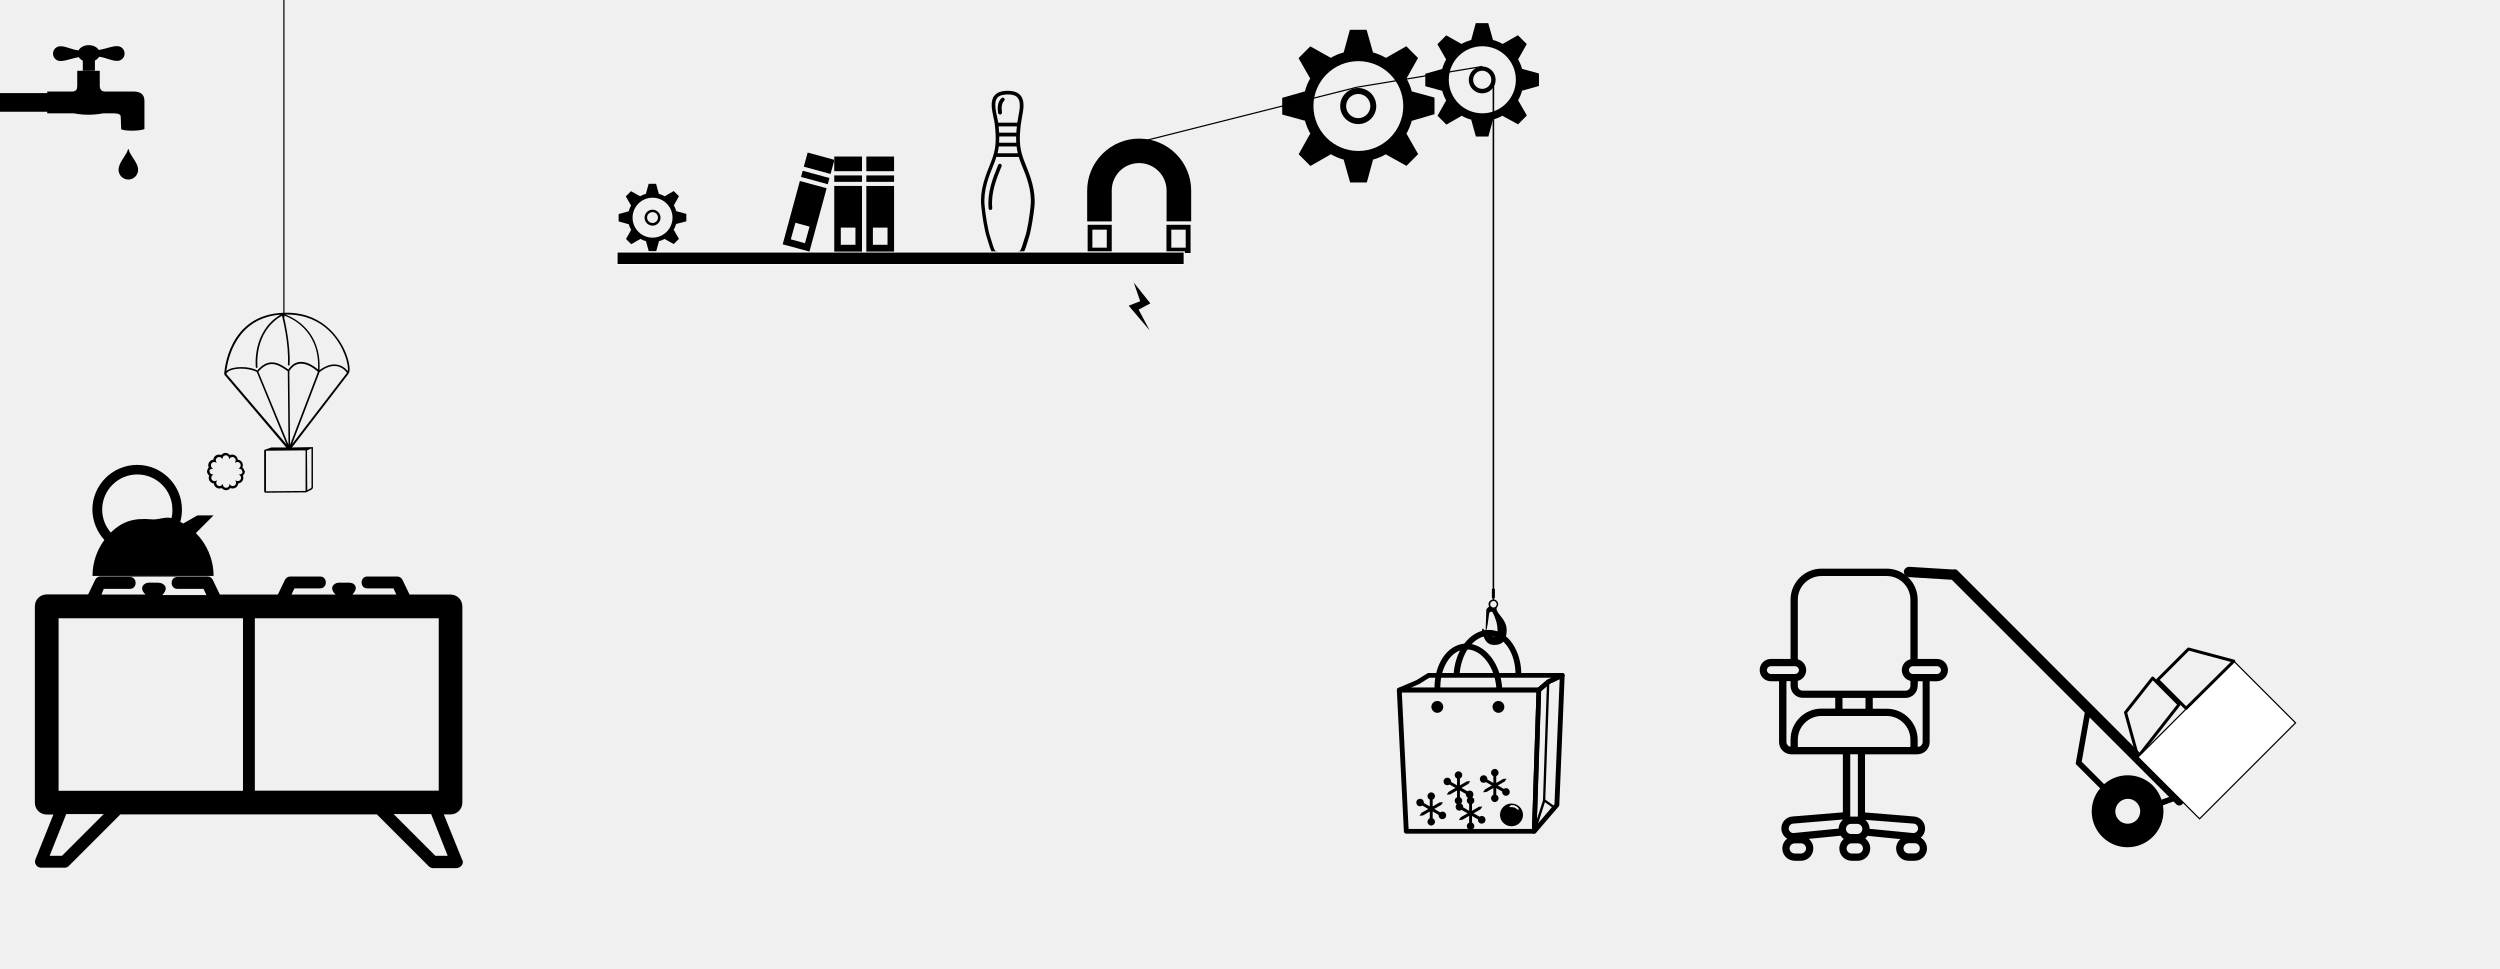
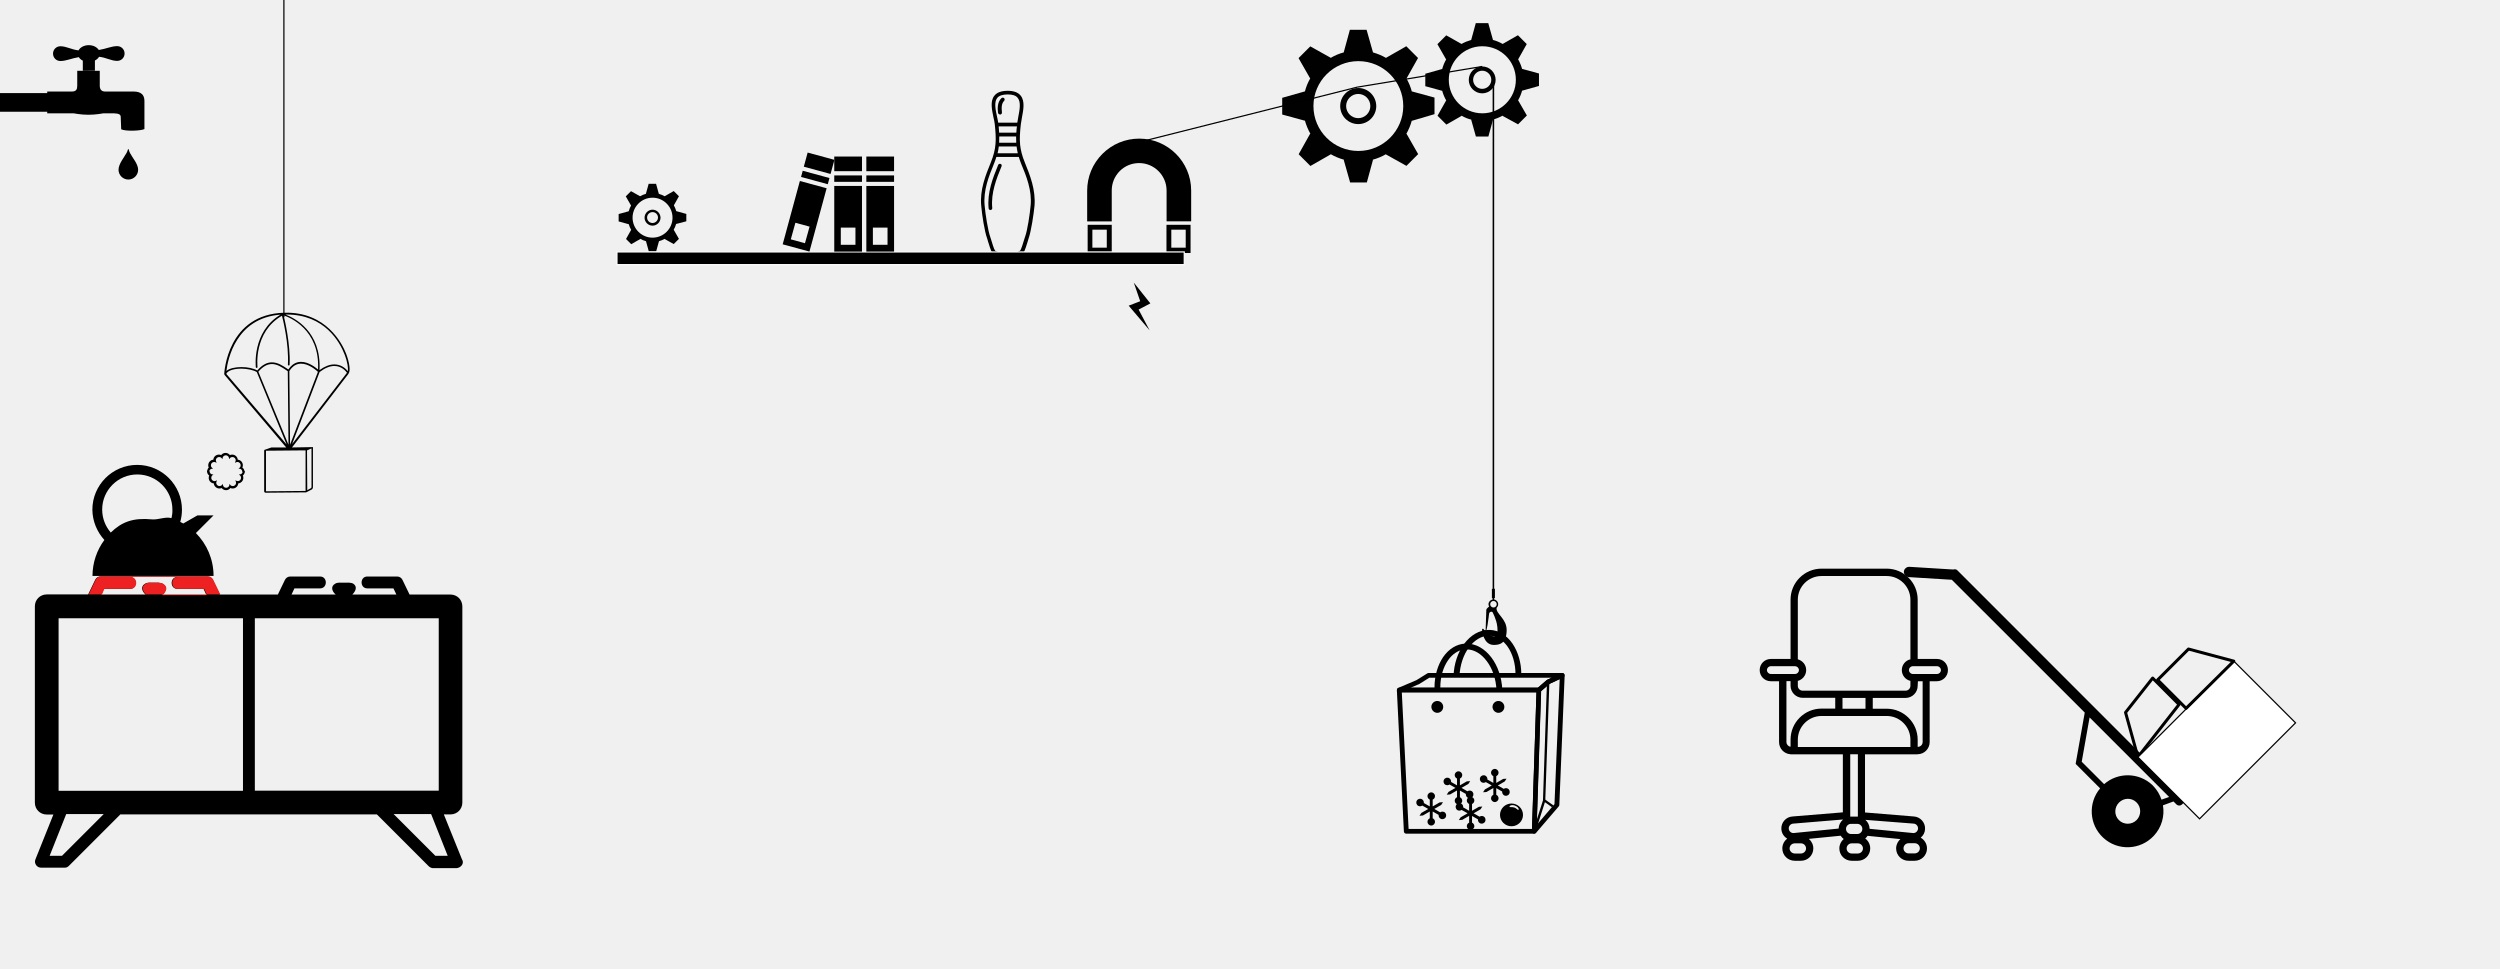
<svg xmlns="http://www.w3.org/2000/svg" version="1.1" id="Layer_1" x="0px" y="0px" viewBox="0 0 2065 800" style="enable-background:new 0 0 2065 800;" xml:space="preserve">
  <style type="text/css">
- 	.st0{fill:#010101;}
- 	.st1{fill:none;stroke:#000000;stroke-width:2.5;stroke-linecap:round;stroke-linejoin:round;}
- 	.st2{fill:#FFFFFF;stroke:#000000;stroke-miterlimit:10;}
- 	.st3{stroke:#FFFFFF;stroke-miterlimit:10;}
+ 	.st0{fill:#ED2121;}
+ 	.st1{fill:#010101;}
+ 	.st2{fill:none;stroke:#000000;stroke-width:2.5;stroke-linecap:round;stroke-linejoin:round;}
+ 	.st3{fill:#FFFFFF;stroke:#000000;stroke-miterlimit:10;}
+ 	.st4{stroke:#FFFFFF;stroke-miterlimit:10;}
</style>
  <path id="oven" d="M68.1,476.1H83c-2,0-3.5,1.2-4.3,2.7l-5.9,12.2H38.6c-5.5,0-9.8,4.3-9.8,9.8V663c0,5.5,4.3,9.8,9.8,9.8h5.5  L29.2,710c-1.2,3.1,1.2,6.7,4.7,6.7h19.6c1.2,0,2.4-0.4,3.5-1.6l42.4-42.4h211.9l42.8,42.8c0.8,0.8,2.4,1.6,3.5,1.6h19.6  c3.5-0.4,6.7-3.9,4.3-7.5l-14.9-36.9h5.5c5.5,0,9.8-4.3,9.8-9.8V500.9c0-5.5-4.3-9.8-9.8-9.8h-33.8l-5.9-12.2  c-0.8-1.6-2.4-2.7-4.3-2.7h-24.7c-6.3,0-6.3,9.8,0,9.8h21.6l2.4,5.1H291c2.4-2.4,4.7-6.3,0.8-9c-2.4-1.2-5.5-0.8-7.8-0.8  c-2.4,0-5.1-0.4-7.1,0.8c-4.3,2.4-2.4,6.7,0.4,9h-36.5l2.4-5.1h21.2c6.3,0,6.3-9.8,0-9.8h-24.7c-2,0-3.5,1.2-4.3,2.7l-5.9,12.2  h-47.9l-5.9-12.2c-0.8-1.6-2.4-2.7-4.3-2.7h14.5 M362.4,653.1H210.5V510.7h151.9V653.1z M85.7,486.4h21.6c6.3,0,6.3-9.8,0-9.8h39.2  c-6.3,0-6.3,9.8,0,9.8h21.6l2.4,5.1H134c2.4-2.4,4.7-6.3,0.8-9c-2.4-1.6-5.5-1.2-7.8-1.2c-2.4,0-5.1-0.4-7.1,0.8  c-4.3,2.4-2.4,6.7,0.4,9H83.8L85.7,486.4z M48.4,510.7h152.3v142.5H48.4V510.7z M51.2,706.9H41l13.7-34.5h31L51.2,706.9z   M359.6,706.9l-34.5-34.5h31l13.7,34.5H359.6z" />
+   <path id="ovenburner" class="st0" d="M83.4,476.1c-2,0-3.5,1.2-4.3,2.7l-5.9,12.2H182l-5.9-12.2c-0.8-1.6-2.4-2.7-4.3-2.7   M86.2,486.4h21.6c6.3,0,6.3-9.8,0-9.8H147c-6.3,0-6.3,9.8,0,9.8h21.6l2.4,5.1h-36.5c2.4-2.4,4.7-6.3,0.8-9  c-2.4-1.6-5.5-1.2-7.8-1.2c-2.4,0-5.1-0.4-7.1,0.8c-4.3,2.4-2.4,6.7,0.4,9H84.2L86.2,486.4z M201.2,510.7 M360.1,706.9h10.2" />
  <path id="parachute" d="M288,308.3c1.6-1.8,0.7-8.8-2.1-16.1c-3.1-8.1-16.3-34.8-51-33.9c-47.1,1.2-49.6,49.2-49.7,50.6h-0.1l0,0  h0.2c0,0,0,0.7,0.2,0.8l50.9,59.9h-12.2l-5.5,1.9l0,0c-0.3,0.1-0.5,0.3-0.5,0.6l0,33.7c0,0.8,0.6,1.2,1.4,1.2l32.6-0.3  c0.3,0,0.6,0.1,0.9-0.1c0,0,4.6-2.4,4.6-2.4c0.5-0.5,0.8-1,0.8-1.7v-32.9c0-0.4-0.3-0.3-0.3-0.3l-17,0.3l46.7-60.9  C288,308.6,288,308.3,288,308.3z M262.6,307.1l-23,60.2l-0.6-60.8c2.6-4.1,5.8-6.1,9.6-6.1C254.7,300.3,260.6,305.3,262.6,307.1z   M237.7,306.6l0.6,60.8L213.4,307c3.7-4.2,7.3-6.3,11.2-6.3c4.3,0,8.2,2.6,11.6,4.9C236.7,305.9,237.2,306.3,237.7,306.6z   M212.1,307.3l24.6,59.8l-49.8-58.3c1.1-2.6,6-4.3,12.5-4.3C204.3,304.6,209.2,305.6,212.1,307.3z M264,307.3c4.3-3.3,8.4-5,12.2-5  c6,0,9.5,4.3,10.4,5.6l-45.3,58.9L264,307.3z M284.6,292.7c2.6,6.7,3.1,11.8,2.7,13.9c-1.5-1.9-5.2-5.6-11.2-5.6  c-3.8,0-7.9,1.6-12.2,4.7c1.7-32.2-21-43.2-28.2-45.9c0.3,0,0.6,0,0.9,0C268.3,259.7,280.8,282.8,284.6,292.7z M231.7,259.9  c-23.8,14.2-20.4,43.2-20.4,43.4c0,0.4,0.4,0.6,0.8,0.6c0.4,0,0.6-0.4,0.6-0.8c0-0.3-3.4-28.7,20.2-42.3c0.5,1.9,5.9,23.1,4.9,40.5  c0,0.4,0.3,0.6,0.7,0.6c0,0,0,0,0,0c0.4,0,0.7-0.2,0.7-0.5c0.9-17.2-4.3-38.3-4.9-40.9c5.1,1.7,30,11.7,28.4,44.7  c-2.8-2.3-8.2-6.3-14-6.3c-4.2,0-7.7,2.1-10.5,6.3c-0.4-0.3-0.8-0.5-1.2-0.8c-3.6-2.4-7.6-5.1-12.4-5.1c-4.2,0-8.2,2.2-12.1,6.7  c-3.2-1.8-8-2.8-13.1-2.8c-4.6,0-9.7,0.9-12.4,3.2C188.2,296.7,194.9,262.7,231.7,259.9z M219.7,405.8l0-33.5l32.7-0.3l0,33.5  L219.7,405.8z M257,403.1l-3.2,1.8l-0.2-32.9l3.7-1.6v32C257.3,402.6,257.1,402.9,257,403.1z" />
  <g id="steam_x5F_cloud">
    <path d="M202.3,389.2h-1.8c0,0.9-0.4,1.6-1,2.1c-0.5,0.4-1.1,0.6-1.7,0.6c-0.1,0-0.2,0-0.3,0c0,0.1,0,0.1-0.1,0.2   c0.7,0.3,1.2,0.8,1.5,1.5c0.1,0.3,0.2,0.7,0.2,1.1c0,1.4-1.1,2.6-2.5,2.7c-0.1,0-0.2,0-0.2,0c-0.6,0-1.2-0.2-1.7-0.6   c-0.1,0.1-0.2,0.2-0.3,0.3c0.4,0.5,0.6,1,0.6,1.7c0,0.1,0,0.2,0,0.2c-0.1,1.4-1.3,2.5-2.7,2.5c-0.4,0-0.7-0.1-1.1-0.2   c-0.7-0.3-1.2-0.8-1.5-1.5c-0.1,0-0.1,0-0.2,0.1c0,0.1,0,0.2,0,0.3c0,0.7-0.2,1.3-0.6,1.7c-0.5,0.6-1.3,1-2.1,1   c-0.9,0-1.6-0.4-2.1-1c-0.4-0.5-0.6-1.1-0.6-1.7c0-0.1,0-0.2,0-0.3c-0.1,0-0.1,0-0.2-0.1c-0.3,0.7-0.8,1.2-1.5,1.5   c-0.3,0.1-0.7,0.2-1.1,0.2c-1.4,0-2.6-1.1-2.7-2.5c0-0.1,0-0.2,0-0.2c0-0.6,0.2-1.2,0.6-1.7c-0.1-0.1-0.2-0.2-0.3-0.3   c-0.5,0.4-1,0.6-1.7,0.6c-0.1,0-0.2,0-0.2,0c-1.4-0.1-2.5-1.3-2.5-2.7c0-0.4,0.1-0.7,0.2-1.1c0.3-0.7,0.8-1.2,1.5-1.5   c0-0.1,0-0.1-0.1-0.2c-0.1,0-0.2,0-0.3,0c-0.7,0-1.3-0.2-1.7-0.6c-0.6-0.5-1-1.3-1-2.1H171c0,1.5,0.7,2.8,1.8,3.6   c-0.3,0.6-0.4,1.2-0.4,1.9c0,2.4,1.8,4.4,4.2,4.6c0.2,2.3,2.2,4.2,4.6,4.2c0.7,0,1.3-0.1,1.9-0.4c0.8,1.1,2.2,1.8,3.6,1.8   c1.5,0,2.8-0.7,3.6-1.8c0.6,0.3,1.2,0.4,1.9,0.4c2.4,0,4.4-1.8,4.6-4.2c2.3-0.2,4.2-2.2,4.2-4.6c0-0.7-0.1-1.3-0.4-1.9   C201.6,392,202.3,390.6,202.3,389.2z" />
    <path d="M171,389.8h1.8c0-0.9,0.4-1.6,1-2.1c0.5-0.4,1.1-0.6,1.7-0.6c0.1,0,0.2,0,0.3,0c0-0.1,0-0.1,0.1-0.2   c-0.7-0.3-1.2-0.8-1.5-1.5c-0.1-0.3-0.2-0.7-0.2-1.1c0-1.4,1.1-2.6,2.5-2.7c0.1,0,0.2,0,0.2,0c0.6,0,1.2,0.2,1.7,0.6   c0.1-0.1,0.2-0.2,0.3-0.3c-0.4-0.5-0.6-1.1-0.6-1.7c0-0.1,0-0.2,0-0.2c0.1-1.4,1.3-2.5,2.7-2.5c0.4,0,0.7,0.1,1.1,0.2   c0.7,0.3,1.2,0.8,1.5,1.5c0.1,0,0.1,0,0.2-0.1c0-0.1,0-0.2,0-0.3c0-0.7,0.2-1.3,0.6-1.7c0.5-0.6,1.3-1,2.1-1c0.9,0,1.6,0.4,2.1,1   c0.4,0.5,0.6,1.1,0.6,1.7c0,0.1,0,0.2,0,0.3c0.1,0,0.1,0,0.2,0.1c0.3-0.7,0.8-1.2,1.5-1.5c0.3-0.1,0.7-0.2,1.1-0.2   c1.4,0,2.6,1.1,2.7,2.5c0,0.1,0,0.2,0,0.2c0,0.6-0.2,1.2-0.6,1.7c0.1,0.1,0.2,0.2,0.3,0.3c0.5-0.4,1-0.6,1.7-0.6c0.1,0,0.2,0,0.2,0   c1.4,0.1,2.5,1.3,2.5,2.7c0,0.4-0.1,0.7-0.2,1.1c-0.3,0.7-0.8,1.2-1.5,1.5c0,0.1,0,0.1,0.1,0.2c0.1,0,0.2,0,0.3,0   c0.7,0,1.3,0.2,1.7,0.6c0.6,0.5,1,1.3,1,2.1h1.8c0-1.5-0.7-2.8-1.8-3.6c0.3-0.6,0.4-1.2,0.4-1.9c0-2.4-1.8-4.4-4.2-4.6   c-0.2-2.3-2.2-4.2-4.6-4.2c-0.7,0-1.3,0.1-1.9,0.4c-0.8-1.1-2.2-1.8-3.6-1.8c-1.5,0-2.8,0.7-3.6,1.8c-0.6-0.3-1.2-0.4-1.9-0.4   c-2.4,0-4.4,1.8-4.6,4.2c-2.3,0.2-4.2,2.2-4.2,4.6c0,0.7,0.1,1.3,0.4,1.9C171.7,387,171,388.3,171,389.8z" />
  </g>
  <g id="bowling_x5F_pin">
    <path d="M846.5,134.2c-2.3-5.6-3.4-10.1-3.9-14.7c0,0,0,0,0-0.1c0-0.1,0-0.1,0-0.2c-0.5-5-0.1-10,0.6-16.5c0.2-1.6,0.5-3.5,0.9-5.5   c1.2-6.4,2.7-13.7-1.1-18.3c-2.1-2.6-5.7-3.9-10.6-3.9c-5.2,0-8.9,1.3-11,4c-3.7,4.5-2.1,11.6-0.8,17.9c0.5,2.1,0.9,4.1,1.1,5.8   c1.3,12.6,1.4,19.9-3.3,31.5c-4.3,10.6-9.2,22.6-7.9,35.9c0.6,7,2.7,21.1,4.9,26.9c0.2,0.4,0.4,1.3,0.7,2.4   c2.3,7.6,3.3,9.9,4.6,10.5l0.3,0.1c1.5,0.8,5.5,3,11.5,3c6.1,0,10.1-2.2,11.5-3l0.2-0.1c1.4-0.7,2.4-2.9,4.7-10.5   c0.3-1.1,0.6-1.9,0.7-2.4c2.1-5.7,4.2-19.9,4.9-26.9C855.6,156.8,850.8,144.8,846.5,134.2z M825.4,112.7h13.9c0,1.8,0,3.5,0.1,5.2   h-14.1C825.4,116.2,825.4,114.4,825.4,112.7z M839.5,109.6h-14.2c-0.1-1.7-0.2-3.4-0.4-5.2h15.1   C839.7,106.2,839.6,107.9,839.5,109.6z M825,121h14.7c0.2,1.8,0.6,3.7,1,5.6H824C824.5,124.6,824.8,122.8,825,121z M823.7,80.9   c1.5-1.9,4.5-2.9,8.7-2.9c4,0,6.7,0.9,8.2,2.8c2.9,3.5,1.6,10,0.5,15.8c-0.3,1.7-0.6,3.2-0.8,4.7h-15.8c-0.2-1.6-0.6-3.3-1-5.1   C822.3,90.6,821,84.3,823.7,80.9z M851.3,169.8c-0.6,6.7-2.6,20.6-4.7,26.1c-0.2,0.5-0.5,1.4-0.8,2.5c-0.6,2.1-2.3,7.7-3.2,8.7   l-0.2,0.1c-1.3,0.7-4.8,2.6-10.1,2.6s-8.8-1.9-10.1-2.6l-0.2-0.1c-0.9-1-2.6-6.6-3.2-8.7c-0.3-1.1-0.6-2.1-0.8-2.5   c-2-5.5-4.1-19.4-4.7-26.1c-1.2-12.6,3.5-24.2,7.7-34.5c0.8-2,1.5-3.9,2-5.7h18.5c0.6,1.8,1.2,3.7,2,5.7   C847.8,145.6,852.5,157.2,851.3,169.8z" />
    <path d="M826.5,135.4c-0.8-0.3-1.7,0.1-2,0.8c-4.3,10.6-9.2,22.6-7.9,35.9c0.1,0.8,0.7,1.4,1.5,1.4c0,0,0.1,0,0.1,0   c0.8-0.1,1.5-0.8,1.4-1.7c-1.2-12.6,3.5-24.2,7.7-34.5C827.6,136.6,827.3,135.7,826.5,135.4z" />
    <path d="M826.1,94.6c0.1,0,0.1,0,0.2,0c0.8-0.1,1.4-0.9,1.3-1.7c-0.6-4.8,0-7.8,1.8-9.6c0.6-0.6,0.6-1.6,0-2.2   c-0.6-0.6-1.6-0.6-2.2,0c-3.5,3.3-3.3,8.6-2.8,12.3C824.7,94,825.3,94.6,826.1,94.6z" />
  </g>
  <g id="tea_x5F_kettle">
    <path d="M86.2,446c-6.1,8.3-9.8,18.6-9.8,29.7l100,0c0-13.8-5.6-26.3-14.6-35.4l14.6-14.6h-13.3l-11.7,6.7   c-0.8-0.5-1.6-0.9-2.5-1.3c0.9-3.2,1.4-6.6,1.4-10.1c0-20.4-16.6-37-37-37s-37,16.6-37,37C76.4,430.6,80.2,439.4,86.2,446z    M141.6,428c-4.8-1.5-10.8,1.5-16.1,1c-15.5-1.5-25,2.1-34,10.9c-4.4-5.1-7.1-11.7-7.1-19c0-16,13-29,29-29s29,13,29,29   C142.5,423.4,142.2,425.7,141.6,428z" />
  </g>
  <path d="M1232.9,70v416.4h-0.6v7.7h0.6v1.1c-1.9,0.3-3.4,1.9-3.4,3.9c0,0.7,0.2,1.3,0.5,1.9c0,0,0,0,0,0c0,0-2.2,1.7-2.3,2.6  c-0.1,0.9-0.5,14.8-0.6,17.8c-0.7-0.6-1.3-1.3-2.1-2.1c0,0-0.8,0.2-0.8,0.5c0,2.2,1.4,12.6,9.3,12.9c8.9,0.3,10.8-5.2,11-11.8  c0.3-9.9-9.2-13.9-8.3-18.9c0.8-0.7,1.3-1.8,1.3-2.9c0-2-1.4-3.6-3.3-3.9V494h0.6v-7.7h-0.6V70 M1233,505.9c1.2,2.4,1.9,4.3,2.8,7  c1.6,5,3.4,19.9-8.4,8.7c0.3-0.6,0.7-2,1.3-5.3c0.9-5.2,1-7.8,1.3-9.5C1230.4,505.2,1232.4,504.8,1233,505.9z M1236.3,499.1  c0,1.5-1.2,2.7-2.7,2.7c-1.5,0-2.7-1.2-2.7-2.7s1.2-2.7,2.7-2.7C1235.1,496.4,1236.3,497.6,1236.3,499.1z" />
  <g>
-     <path class="st0" d="M566.9,182.8v-6.1l-8.3-2.3v0.1c-0.5-1.7-1.1-3.4-2-4.9l0,0l4.2-7.5l-4.3-4.3l-7.5,4.3l0,0   c-1.5-0.8-3.1-1.5-4.8-2h0l-2.3-8.3h-6.1l-2.3,8.3h0c-1.7,0.5-3.3,1.1-4.8,2l0,0l-7.5-4.2l-4.3,4.3l4.3,7.5l0.1,0   c-0.9,1.5-1.5,3.1-2,4.9v-0.1l-8.3,2.3v6.1l8.3,2.3V185c0.5,1.8,1.2,3.4,2.1,5l-0.1-0.1l-4.2,7.5l4.3,4.3l7.5-4.3l-0.2-0.2   c1.6,0.9,3.3,1.6,5.1,2.1h-0.2l2.3,8.3h6.1l2.3-8.3h-0.2c1.8-0.5,3.5-1.2,5.1-2.1l-0.2,0.2l7.5,4.2l4.3-4.3l-4.3-7.5l-0.1,0.1   c0.9-1.5,1.6-3.2,2.1-5v0.1L566.9,182.8z M539,196.3c-9.1,0-16.5-7.4-16.5-16.5s7.4-16.5,16.5-16.5c9.1,0,16.5,7.4,16.5,16.5   C555.5,188.9,548.1,196.3,539,196.3z" />
-     <path class="st0" d="M539,173.2c-3.6,0-6.6,3-6.6,6.6c0,3.6,3,6.6,6.6,6.6c3.6,0,6.6-3,6.6-6.6C545.5,176.2,542.6,173.2,539,173.2z    M539,184.2c-2.5,0-4.5-2-4.5-4.5c0-2.5,2-4.5,4.5-4.5c2.5,0,4.5,2,4.5,4.5S541.4,184.2,539,184.2z" />
+     <path class="st1" d="M566.9,182.8v-6.1l-8.3-2.3v0.1c-0.5-1.7-1.1-3.4-2-4.9l0,0l4.2-7.5l-4.3-4.3l-7.5,4.3l0,0   c-1.5-0.8-3.1-1.5-4.8-2h0l-2.3-8.3h-6.1l-2.3,8.3h0c-1.7,0.5-3.3,1.1-4.8,2l0,0l-7.5-4.2l-4.3,4.3l4.3,7.5l0.1,0   c-0.9,1.5-1.5,3.1-2,4.9v-0.1l-8.3,2.3v6.1l8.3,2.3V185c0.5,1.8,1.2,3.4,2.1,5l-0.1-0.1l-4.2,7.5l4.3,4.3l7.5-4.3l-0.2-0.2   c1.6,0.9,3.3,1.6,5.1,2.1h-0.2l2.3,8.3h6.1l2.3-8.3h-0.2c1.8-0.5,3.5-1.2,5.1-2.1l-0.2,0.2l7.5,4.2l4.3-4.3l-4.3-7.5l-0.1,0.1   c0.9-1.5,1.6-3.2,2.1-5v0.1L566.9,182.8z M539,196.3c-9.1,0-16.5-7.4-16.5-16.5s7.4-16.5,16.5-16.5c9.1,0,16.5,7.4,16.5,16.5   C555.5,188.9,548.1,196.3,539,196.3z" />
+     <path class="st1" d="M539,173.2c-3.6,0-6.6,3-6.6,6.6c0,3.6,3,6.6,6.6,6.6c3.6,0,6.6-3,6.6-6.6C545.5,176.2,542.6,173.2,539,173.2z    M539,184.2c-2.5,0-4.5-2-4.5-4.5c0-2.5,2-4.5,4.5-4.5c2.5,0,4.5,2,4.5,4.5S541.4,184.2,539,184.2z" />
  </g>
  <g id="large_x5F_gear_x5F_pully">
-     <path class="st0" d="M1184.9,94.3V80.6l-18.7-5.1v0.2c-1-3.9-2.6-7.6-4.5-11l0.1,0.1l9.5-16.9l-9.7-9.7l-16.8,9.6l0,0   c-3.3-1.9-6.9-3.4-10.7-4.5h0l-5.3-18.7H1115l-5.1,18.7h0c-3.8,1-7.4,2.5-10.7,4.5l0.1,0l-17-9.5l-9.7,9.7l9.6,16.8l0.1-0.1   c-2,3.4-3.5,7.1-4.5,11v-0.2l-18.7,5.3v13.8l18.7,5.1v-0.3c1.1,4,2.7,7.8,4.7,11.3l-0.3-0.3l-9.5,17l9.7,9.7l16.8-9.6l-0.3-0.3   c3.6,2.1,7.4,3.7,11.5,4.8h-0.5l5.3,18.7h13.8l5.1-18.7h-0.5c4.1-1.1,7.9-2.7,11.5-4.8l-0.4,0.3l17,9.5l9.7-9.7l-9.6-16.8l-0.3,0.3   c2-3.5,3.6-7.3,4.7-11.3v0.3L1184.9,94.3z M1122,124.7c-20.5,0-37.1-16.6-37.1-37.1s16.6-37.1,37.1-37.1   c20.5,0,37.1,16.6,37.1,37.1C1159.1,108,1142.5,124.7,1122,124.7z" />
-     <path class="st0" d="M1121.9,72.7c-8.2,0-14.9,6.7-14.9,14.9c0,8.2,6.7,14.9,14.9,14.9c8.2,0,14.9-6.7,14.9-14.9   C1136.7,79.3,1130.1,72.7,1121.9,72.7z M1121.9,97.6c-5.5,0-10-4.5-10-10c0-5.5,4.5-10,10-10c5.5,0,10,4.5,10,10   C1131.9,93.1,1127.4,97.6,1121.9,97.6z" />
+     <path class="st1" d="M1184.9,94.3V80.6l-18.7-5.1v0.2c-1-3.9-2.6-7.6-4.5-11l0.1,0.1l9.5-16.9l-9.7-9.7l-16.8,9.6l0,0   c-3.3-1.9-6.9-3.4-10.7-4.5h0l-5.3-18.7H1115l-5.1,18.7h0c-3.8,1-7.4,2.5-10.7,4.5l0.1,0l-17-9.5l-9.7,9.7l9.6,16.8l0.1-0.1   c-2,3.4-3.5,7.1-4.5,11v-0.2l-18.7,5.3v13.8l18.7,5.1v-0.3c1.1,4,2.7,7.8,4.7,11.3l-0.3-0.3l-9.5,17l9.7,9.7l16.8-9.6l-0.3-0.3   c3.6,2.1,7.4,3.7,11.5,4.8h-0.5l5.3,18.7h13.8l5.1-18.7h-0.5c4.1-1.1,7.9-2.7,11.5-4.8l-0.4,0.3l17,9.5l9.7-9.7l-9.6-16.8l-0.3,0.3   c2-3.5,3.6-7.3,4.7-11.3v0.3L1184.9,94.3z M1122,124.7c-20.5,0-37.1-16.6-37.1-37.1s16.6-37.1,37.1-37.1   c20.5,0,37.1,16.6,37.1,37.1C1159.1,108,1142.5,124.7,1122,124.7z" />
+     <path class="st1" d="M1121.9,72.7c-8.2,0-14.9,6.7-14.9,14.9c0,8.2,6.7,14.9,14.9,14.9c8.2,0,14.9-6.7,14.9-14.9   C1136.7,79.3,1130.1,72.7,1121.9,72.7z M1121.9,97.6c-5.5,0-10-4.5-10-10c0-5.5,4.5-10,10-10c5.5,0,10,4.5,10,10   C1131.9,93.1,1127.4,97.6,1121.9,97.6z" />
  </g>
  <g id="small_x5F_gear_x5F_pully">
-     <path id="pully_x5F_gear_x5F_2" class="st0" d="M1253.9,102.7l7.3-7.3l-7.2-12.5l-0.2,0.2c1.5-2.6,2.7-5.4,3.5-8.4v0.2l13.9-3.9   V60.7l-13.9-3.8v0.2c-0.8-2.9-1.9-5.6-3.4-8.2l0.1,0.1l7.1-12.6l-7.3-7.3l-12.6,7.2l0,0c-2.5-1.4-5.2-2.6-8-3.3h0l-3.9-13.9h-10.3   l-3.8,13.9h0c-2.8,0.8-5.5,1.9-8,3.3l0,0l-12.6-7.1l-7.3,7.3l7.2,12.6l0.1-0.1c-1.5,2.5-2.6,5.3-3.4,8.2v-0.2l-13.9,3.9v10.3   l13.9,3.8v-0.2c0.8,3,2,5.8,3.5,8.4l-0.2-0.2l-7.1,12.6l7.3,7.3l12.6-7.2l-0.3-0.3c2.7,1.6,5.5,2.8,8.6,3.5h-0.4l3.9,13.9h10.3   l3.8-13.9h-0.4c3-0.8,5.9-2,8.6-3.5l-0.3,0.3L1253.9,102.7z M1224.4,93.6c-15.3,0-27.7-12.4-27.7-27.7c0-15.3,12.4-27.7,27.7-27.7   c15.3,0,27.7,12.4,27.7,27.7S1239.7,93.6,1224.4,93.6z" />
-     <path class="st0" d="M1224.3,54.9c-6.1,0-11.1,5-11.1,11.1c0,6.1,5,11.1,11.1,11.1c6.1,0,11.1-5,11.1-11.1   C1235.4,59.8,1230.4,54.9,1224.3,54.9z M1224.3,73.4c-4.1,0-7.5-3.4-7.5-7.5c0-4.1,3.4-7.5,7.5-7.5c4.1,0,7.5,3.4,7.5,7.5   C1231.8,70.1,1228.4,73.4,1224.3,73.4z" />
+     <path id="pully_x5F_gear_x5F_2" class="st1" d="M1253.9,102.7l7.3-7.3l-7.2-12.5l-0.2,0.2c1.5-2.6,2.7-5.4,3.5-8.4v0.2l13.9-3.9   V60.7l-13.9-3.8v0.2c-0.8-2.9-1.9-5.6-3.4-8.2l0.1,0.1l7.1-12.6l-7.3-7.3l-12.6,7.2l0,0c-2.5-1.4-5.2-2.6-8-3.3h0l-3.9-13.9h-10.3   l-3.8,13.9h0c-2.8,0.8-5.5,1.9-8,3.3l0,0l-12.6-7.1l-7.3,7.3l7.2,12.6l0.1-0.1c-1.5,2.5-2.6,5.3-3.4,8.2v-0.2l-13.9,3.9v10.3   l13.9,3.8v-0.2c0.8,3,2,5.8,3.5,8.4l-0.2-0.2l-7.1,12.6l7.3,7.3l12.6-7.2l-0.3-0.3c2.7,1.6,5.5,2.8,8.6,3.5h-0.4l3.9,13.9h10.3   l3.8-13.9h-0.4c3-0.8,5.9-2,8.6-3.5l-0.3,0.3L1253.9,102.7z M1224.4,93.6c-15.3,0-27.7-12.4-27.7-27.7c0-15.3,12.4-27.7,27.7-27.7   c15.3,0,27.7,12.4,27.7,27.7S1239.7,93.6,1224.4,93.6z" />
+     <path class="st1" d="M1224.3,54.9c-6.1,0-11.1,5-11.1,11.1c0,6.1,5,11.1,11.1,11.1c6.1,0,11.1-5,11.1-11.1   C1235.4,59.8,1230.4,54.9,1224.3,54.9z M1224.3,73.4c-4.1,0-7.5-3.4-7.5-7.5c0-4.1,3.4-7.5,7.5-7.5c4.1,0,7.5,3.4,7.5,7.5   C1231.8,70.1,1228.4,73.4,1224.3,73.4z" />
  </g>
  <path id="faucet_x5F_handle" d="M78.4,58.4V50c1.5-0.8,2.7-1.8,3.4-3.1c5.6,0.5,10,3.4,15,3.4c3.4,0,6.1-2.7,6.1-6.1  c0-3.4-2.7-6.1-6.1-6.1c-4.7,0-9.4,2.3-15.2,3.2c-1.5-2.4-4.6-4-8.3-4c-3.8,0-7.1,1.8-8.4,4.3c-5.6-0.5-10-3.4-15-3.4  c-3.4,0-6.1,2.7-6.1,6.1c0,3.4,2.7,6.1,6.1,6.1c4.7,0,9.4-2.3,15.2-3.2c0.7,1.2,1.9,2.2,3.3,2.9v8.4" />
  <rect y="76.9" width="41" height="15.4" />
  <path d="M1258,673.1c0,5.2-4.3,9.4-9.5,9.4s-9.5-4.2-9.5-9.4s4.3-9.4,9.5-9.4S1258,667.9,1258,673.1z M1251.3,665.4  c-2.1-0.7-4-0.4-4.4,0.7c-0.4,1.1,1.8,0.2,3.9,0.9c2.1,0.7,3.2,2.8,3.6,1.7C1254.7,667.6,1253.4,666.2,1251.3,665.4z" />
  <path id="office_x5F_chair" d="M1600,544.3h-16v-49c0-14.1-11.5-25.6-25.6-25.6h-53.8c-14.1,0-25.6,11.5-25.6,25.6v49h-16.3  c-5.1,0-9.2,4.1-9.2,9.2s4.1,9.2,9.2,9.2h6.8V613c0,5.3,4.2,9.7,9.4,10v0.1h43.3V671l-41.5,3.4c-5.4,0.3-9.6,4.9-9.3,10.4  c0.2,3.4,2.1,6.3,4.8,7.9c-2.4,1.9-4,4.8-4,8.1c0,5.7,4.6,10.2,10.3,10.2h5.1c5.7,0,10.2-4.6,10.2-10.2c0-3.2-1.5-6-3.7-7.9  l26.3-2.6c0.7,1,1.5,2,2.5,2.7c-2.2,1.9-3.6,4.7-3.6,7.8c0,5.7,4.6,10.2,10.2,10.2h5.1c5.7,0,10.2-4.6,10.2-10.2  c0-3.4-1.6-6.3-4.1-8.2c0.7-0.6,1.4-1.4,1.9-2.2l27.1,2.7c-2.1,1.9-3.5,4.6-3.5,7.7c0,5.7,4.6,10.2,10.2,10.2h5.1  c5.7,0,10.2-4.6,10.2-10.2c0-3.8-2.1-7.1-5.2-8.9c2.1-1.7,3.5-4.2,3.6-7.1c0.3-5.4-3.9-10.1-9.3-10.4l-40.3-3.3v-48h43.3V623h0.1  c5.5,0,10-4.5,10-10v-50.3h5.9c5.1,0,9.2-4.1,9.2-9.2C1609,548.4,1605.1,544.3,1600,544.3z M1487.5,705h-5c-2.3,0-4.3-1.9-4.3-4.2  c0-2.3,1.9-4.2,4.3-4.2h5.1c2.3,0,4.2,1.9,4.2,4.2C1491.8,703.1,1489.9,705,1487.5,705z M1518.7,684.4l-37.2,3.7  c-2.1,0.1-3.9-1.6-4-3.7c-0.1-2.1,1.5-4,3.8-4.1l41.1-3.4C1520.2,678.8,1518.8,681.4,1518.7,684.4z M1585.8,700.7  c0,2.3-1.9,4.2-4.2,4.2h-5.1c-2.3,0-4.2-1.9-4.2-4.2c0-2.3,1.9-4.2,4.2-4.2h5.1C1583.9,696.5,1585.8,698.4,1585.8,700.7z   M1580.6,680.3c2.1,0.1,3.8,1.9,3.7,4.1c-0.1,2.1-1.9,3.8-4,3.7l-36-3.5c-0.1-3-1.4-5.6-3.5-7.4L1580.6,680.3z M1504.6,475.8h53.8  c10.8,0,19.6,8.8,19.6,19.6v49.2c-4.1,0.9-7.1,4.6-7.1,8.9s3,8,7.1,8.9v4.1c0,2.2-1.8,4-4,4h-85c-2.2,0-4-1.8-4-4v-4.1  c3.9-1,6.9-4.6,6.9-8.9s-2.9-7.8-6.9-8.9v-49.3C1485,484.5,1493.8,475.8,1504.6,475.8z M1540.9,576.5v8.9h-19v-8.9H1540.9z   M1462.7,556.7c-1.7,0-3.2-1.4-3.2-3.2c0-1.8,1.4-3.2,3.2-3.2h20c1.7,0,3.2,1.4,3.2,3.2c0,1.8-1.4,3.2-3.2,3.2H1462.7z   M1475.6,612.9v-50.3h3.4v3.8c0,5.5,4.5,10,10,10h26.9v8.9h-11.3c-14.1,0-25.6,11.5-25.6,25.6v5.9  C1477.1,616.6,1475.6,614.9,1475.6,612.9z M1529,680.5h5.1c2.3,0,4.2,1.9,4.2,4.2c0,2.3-1.9,4.2-4.2,4.2h-5.1  c-2.3,0-4.2-1.9-4.2-4.2C1524.8,682.4,1526.6,680.5,1529,680.5z M1528.3,674.5V623h6.3v51.5c-0.2,0-0.4,0-0.6,0h-5.1  C1528.7,674.5,1528.5,674.5,1528.3,674.5z M1534.5,705h-5c-2.3,0-4.2-1.9-4.2-4.2c0-2.3,1.9-4.2,4.2-4.2h5.1c2.3,0,4.2,1.9,4.2,4.2  C1538.8,703.1,1536.9,705,1534.5,705z M1578,617h-93v-6c0-10.8,8.8-19.6,19.6-19.6h53.8c10.8,0,19.6,8.8,19.6,19.6L1578,617  L1578,617z M1588.1,612.9c0,2.2-1.8,4-4,4h-0.1V611c0-14.1-11.5-25.6-25.6-25.6h-11.5v-8.9h27.1c5.5,0,10-4.5,10-10l0.2-3.8h3.9  V612.9L1588.1,612.9z M1600,556.7h-20c-1.7,0-3.2-1.4-3.2-3.2c0-1.8,1.4-3.2,3.2-3.2h20c1.7,0,3.2,1.4,3.2,3.2  C1603.2,555.3,1601.8,556.7,1600,556.7z" />
  <path id="jack4" d="M1193,670.8c-1.1-0.6-2.4-0.5-3.4,0.2l-4.9-2.8l5.7-3.3l1.5-2.3l-2.8,0.2l-5.7,3.3v-5.6c1.1-0.5,1.9-1.6,1.9-2.9  c0-1.7-1.4-3.1-3.1-3.1c-1.7,0-3.1,1.4-3.1,3.1c0,1.3,0.8,2.4,1.9,2.9v5.6l-4.9-2.8c0.1-1.2-0.4-2.4-1.5-3.1  c-1.5-0.9-3.4-0.4-4.3,1.1s-0.4,3.4,1.1,4.3c1.1,0.6,2.4,0.5,3.4-0.2l4.9,2.8l-5.7,3.3l-1.5,2.3l2.8-0.2l5.7-3.3v5.6  c-1.1,0.5-1.9,1.6-1.9,2.9c0,1.7,1.4,3.1,3.1,3.1c1.7,0,3.1-1.4,3.1-3.1c0-1.3-0.8-2.4-1.9-2.9v-5.6l4.9,2.8  c-0.1,1.2,0.4,2.4,1.5,3.1c1.5,0.9,3.4,0.4,4.3-1.1C1195,673.6,1194.5,671.6,1193,670.8z" />
  <path id="jack3" d="M1215.5,653.4c-1.1-0.6-2.4-0.5-3.4,0.2l-4.9-2.8l5.7-3.3l1.5-2.3l-2.8,0.2l-5.7,3.3v-5.6  c1.1-0.5,1.9-1.6,1.9-2.9c0-1.7-1.4-3.1-3.1-3.1s-3.1,1.4-3.1,3.1c0,1.3,0.8,2.4,1.9,2.9v5.6l-4.9-2.8c0.1-1.2-0.4-2.4-1.5-3.1  c-1.5-0.9-3.4-0.4-4.3,1.1c-0.9,1.5-0.4,3.4,1.1,4.3c1.1,0.6,2.4,0.5,3.4-0.2l4.9,2.8l-5.7,3.3l-1.5,2.3l2.8-0.2l5.7-3.3v5.6  c-1.1,0.5-1.9,1.6-1.9,2.9c0,1.7,1.4,3.1,3.1,3.1s3.1-1.4,3.1-3.1c0-1.3-0.8-2.4-1.9-2.9V653l4.9,2.8c-0.1,1.2,0.4,2.4,1.5,3.1  c1.5,0.9,3.4,0.4,4.3-1.1C1217.5,656.2,1217,654.3,1215.5,653.4z" />
  <path id="jack2" d="M1225.5,674.4c-1.1-0.6-2.4-0.5-3.4,0.2l-4.9-2.8l5.7-3.3l1.5-2.3l-2.8,0.2l-5.7,3.3v-5.6  c1.1-0.5,1.9-1.6,1.9-2.9c0-1.7-1.4-3.1-3.1-3.1s-3.1,1.4-3.1,3.1c0,1.3,0.8,2.4,1.9,2.9v5.6l-4.9-2.8c0.1-1.2-0.4-2.4-1.5-3.1  c-1.5-0.9-3.4-0.4-4.3,1.1c-0.9,1.5-0.4,3.4,1.1,4.3c1.1,0.6,2.4,0.5,3.4-0.2l4.9,2.8l-5.7,3.3l-1.5,2.3l2.8-0.2l5.7-3.3v5.6  c-1.1,0.5-1.9,1.6-1.9,2.9c0,1.7,1.4,3.1,3.1,3.1s3.1-1.4,3.1-3.1c0-1.3-0.8-2.4-1.9-2.9V674l4.9,2.8c-0.1,1.2,0.4,2.4,1.5,3.1  c1.5,0.9,3.4,0.4,4.3-1.1C1227.5,677.2,1227,675.3,1225.5,674.4z" />
  <path id="jack1" d="M1245.5,651.4c-1.1-0.6-2.4-0.5-3.4,0.2l-4.9-2.8l5.7-3.3l1.5-2.3l-2.8,0.2l-5.7,3.3v-5.6  c1.1-0.5,1.9-1.6,1.9-2.9c0-1.7-1.4-3.1-3.1-3.1s-3.1,1.4-3.1,3.1c0,1.3,0.8,2.4,1.9,2.9v5.6l-4.9-2.8c0.1-1.2-0.4-2.4-1.5-3.1  c-1.5-0.9-3.4-0.4-4.3,1.1c-0.9,1.5-0.4,3.4,1.1,4.3c1.1,0.6,2.4,0.5,3.4-0.2l4.9,2.8l-5.7,3.3l-1.5,2.3l2.8-0.2l5.7-3.3v5.6  c-1.1,0.5-1.9,1.6-1.9,2.9c0,1.7,1.4,3.1,3.1,3.1s3.1-1.4,3.1-3.1c0-1.3-0.8-2.4-1.9-2.9V651l4.9,2.8c-0.1,1.2,0.4,2.4,1.5,3.1  c1.5,0.9,3.4,0.4,4.3-1.1C1247.5,654.2,1247,652.3,1245.5,651.4z" />
  <g id="bag">
    <path d="M1155.8,568h115.2c1.1,0,1.9,0.9,1.9,1.9c0,0.1,0,0.1,0,0.2l-3.8,116.6c0,1-0.9,1.9-1.9,1.9v0h-105.7   c-1.1,0-1.9-0.9-1.9-1.9v-0.1l-5.8-116.6C1153.8,569,1154.7,568.1,1155.8,568L1155.8,568L1155.8,568L1155.8,568z M1269.1,571.9   h-111.2l5.6,112.8h101.9L1269.1,571.9z" />
    <path d="M1288.3,561l-8.4,3.9l-6.9,6l-3.6,110.4l14.6-17.1L1288.3,561L1288.3,561z M1278,561.5l11.6-5.4v0c0.3-0.1,0.6-0.2,0.9-0.2   c1.1,0,1.9,0.9,1.9,2l-4.4,107c0,0.4-0.2,0.9-0.5,1.2l-18.7,21.8l0,0c-0.4,0.4-0.9,0.7-1.5,0.7c-1.1,0-1.9-0.9-1.9-2l3.8-116.6   c0-0.6,0.2-1.1,0.7-1.5l7.7-6.7v0C1277.6,561.7,1277.8,561.6,1278,561.5z" />
    <polygon points="1279.8,563.3 1276.4,661.1 1274.5,661 1277.8,563.2  " />
    <path d="M1266.4,686.4l8.2-25.6c0.2-0.5,0.7-0.8,1.2-0.6c0.1,0,0.2,0.1,0.3,0.1l7.1,5l-1.1,1.6l-6-4.3l-7.8,24.4L1266.4,686.4z" />
    <path d="M1155.2,568.1l14.8-6.3l9-5.6c0.3-0.2,0.7-0.3,1-0.3v0h110.4c1.1,0,1.9,0.9,1.9,1.9c0,0.8-0.5,1.5-1.2,1.8l-11.2,5.2   l-7.5,6.5c-0.4,0.3-0.8,0.5-1.3,0.5v0h-115.2c-1.1,0-1.9-0.9-1.9-1.9C1153.9,569.1,1154.4,568.4,1155.2,568.1L1155.2,568.1z    M1171.6,565.3l-6.3,2.7h105l7.2-6.2l0,0c0.1-0.1,0.3-0.2,0.5-0.3l3.6-1.7h-101l-8.6,5.4v0C1171.8,565.2,1171.7,565.3,1171.6,565.3   z" />
    <path d="M1200.6,558.7c0.3-10.5,3.7-20,8.8-26.9c5.3-7.1,12.5-11.5,20.4-11.5l0.7,0c7.5,0.2,14.1,4.5,18.8,11.3   c4.5,6.6,7.3,15.5,7.3,25.4h0c0,0.4,0,1,0,1.8l-4.8-0.2c0-0.4,0-0.9,0-1.6h0c0-8.9-2.4-16.9-6.4-22.7c-3.8-5.5-9.1-9-15-9.2h-0.5   c-6.2,0-12.1,3.7-16.5,9.6c-4.6,6.1-7.5,14.7-7.9,24.1L1200.6,558.7z" />
    <path d="M1185,570.1c0-0.9-0.1-1.6-0.1-2.2c0-9.8,2.7-18.6,7.1-25.1c4.6-6.7,11.1-10.9,18.5-11.2c0.4,0,0.7,0,0.9,0   c7.9,0,15.1,4.4,20.5,11.5c5.2,6.9,8.6,16.4,9,26.8l-4.8,0.2c-0.4-9.4-3.4-18-8.1-24.1c-4.4-5.9-10.3-9.6-16.6-9.6l-0.7,0   c-5.8,0.2-11,3.7-14.7,9.1c-3.9,5.7-6.3,13.5-6.3,22.3c0,0.8,0,1.5,0,2.1L1185,570.1z" />
    <path d="M1187.2,588.8c2.7,0,4.9-2.2,4.9-4.9c0-2.7-2.2-4.9-4.9-4.9c-2.7,0-4.9,2.2-4.9,4.9   C1182.4,586.6,1184.6,588.8,1187.2,588.8z" />
    <path d="M1237.7,588.8c2.7,0,4.9-2.2,4.9-4.9c0-2.7-2.2-4.9-4.9-4.9s-4.9,2.2-4.9,4.9C1232.9,586.6,1235.1,588.8,1237.7,588.8z" />
  </g>
  <polygon id="magnet_x5F_wave" points="932.3,252.5 949.6,272.9 940.5,255.7 950.2,250.6 936.5,233.4 941.8,248.8 " />
  <g id="magnet">
    <path d="M918.3,157.3c0-6.1,2.4-11.7,6.6-16c4.3-4.3,10-6.6,16-6.6c12.5,0,22.7,10.2,22.7,22.7v25.4h20.3v-25.4   c0-23.7-19.3-42.9-42.9-42.9c-11.5,0-22.3,4.5-30.4,12.6c-8.1,8.1-12.6,18.9-12.6,30.4v25.4h20.3L918.3,157.3L918.3,157.3z" />
    <polygon points="914.7,191.9 914.7,193.9 916.7,193.9  " />
    <path d="M900.4,185.7h-2v2.8v17.7v2.8h2h15.9h2v-2.8v-17.7v-2.8h-2C916.3,185.7,900.4,185.7,900.4,185.7z M914.2,204.6h-11.9v-1.1   v-13.8l0,0h11.9v1.6v12.2V204.6z" />
    <path d="M965.5,185.7h-2v2.8v17.7v2.8h2h15.9h2v-2.8v-17.7v-2.8h-2C981.4,185.7,965.5,185.7,965.5,185.7z M979.4,204.6h-11.9v-1.1   v-13.8l0,0h11.9v1.6v12.2V204.6z" />
  </g>
  <path id="dolly" d="M1572.6,472.1c-0.1,2.4,1.7,4.4,4.1,4.6l35.5,2.2L1722,588.6l-7.3,41.1l-0.2,1.3l0.8,0.8l19.4,19.4  c-10.1,12-9.1,29.9,2.5,40.7c12,11.2,30.8,10.4,41.9-1.6c6.5-7,9-16.4,7.5-25.1l8.7-3.2l2.4,2.4c1.3,1.3,3.4,1.3,4.7,0l1.5-1.5  c0.1-0.1,0.1-0.3,0.2-0.4c0.2-0.1,0.4-0.1,0.5-0.3l46.7-46.7c1-1,1-2.6,0-3.6c-1-1-2.6-1-3.6,0l-45.1,45.1L1616.7,471  c-0.9-0.9-2.1-0.9-3.2-0.6h-0.4l-35.8-2.2c-1.2-0.1-2.4,0.3-3.2,1.1C1573.3,469.9,1572.7,470.9,1572.6,472.1z M1791.7,658.3  l-6.3,2.2c-1.4-4.2-3.7-8.1-7-11.5l-0.7-0.7c-11.2-10.4-28.4-10.5-39.7-0.6l-18.5-18.5l6.5-36.6  C1726,592.6,1791.7,658.3,1791.7,658.3z M1764.8,662.8c4,4,4,10.6,0,14.6s-10.6,4-14.6,0c-4-4-3.9-10.5,0.1-14.5  S1760.7,658.7,1764.8,662.8z" />
  <g id="box_x5F_flap_x5F_open">
-     <path class="st1" d="M1765.9,625.3l34-43.4l-21.8-21.8l-22.4,28.4L1765.9,625.3z" />
+     <path class="st2" d="M1765.9,625.3l34-43.4l-21.8-21.8l-22.4,28.4L1765.9,625.3z" />
  </g>
  <g id="box">
-     <rect x="1774.8" y="575.2" transform="matrix(-0.7071 0.7071 -0.7071 -0.7071 3557.793 -251.1649)" class="st2" width="112.1" height="72" />
-     <path class="st1" d="M1805.7,585.1l-23.5-23.5l25.5-25.5l37.4,10L1805.7,585.1z" />
+     <rect x="1774.8" y="575.2" transform="matrix(-0.7071 0.7071 -0.7071 -0.7071 3557.793 -251.1649)" class="st3" width="112.1" height="72" />
+     <path class="st2" d="M1805.7,585.1l-23.5-23.5l25.5-25.5l37.4,10L1805.7,585.1z" />
  </g>
-   <line id="parachute_x5F_line" class="st2" x1="234.5" y1="262" x2="234.5" y2="-7" />
-   <rect id="shelf" x="509.6" y="208.1" class="st3" width="468.6" height="10.5" />
+   <line id="parachute_x5F_line" class="st3" x1="234.5" y1="262" x2="234.5" y2="-7" />
+   <rect id="shelf" x="509.6" y="208.1" class="st4" width="468.6" height="10.5" />
  <g id="book_x5F_3">
    <rect x="715.6" y="129.3" width="22.9" height="12.1" />
    <rect x="715.6" y="144.9" width="22.9" height="5.3" />
    <path d="M738.5,153.6h-22.9v54.2h22.9V153.6z M733.1,202.2H721v-14.2h12.1V202.2z" />
  </g>
  <g id="book_x5F_2">
    <rect x="689.1" y="129.3" width="22.9" height="12.1" />
    <rect x="689.1" y="144.9" width="22.9" height="5.3" />
    <path d="M712,153.6h-22.9v54.2H712V153.6z M706.6,202.2h-12.1v-14.2h12.1C706.6,187.9,706.6,202.2,706.6,202.2z" />
  </g>
  <g id="book_x5F_one">
    <rect x="670.5" y="123.4" transform="matrix(-0.2624 0.965 -0.965 -0.2624 984.2393 -482.6294)" width="12.1" height="22.9" />
    <rect x="661.9" y="144" transform="matrix(-0.965 -0.2624 0.2624 -0.965 1284.7 464.8079)" width="22.9" height="5.3" />
    <path d="M682.8,155.5l-22.1-6l-14.2,52.3l22.1,6L682.8,155.5z M664.9,200.9l-11.7-3.2L657,184l11.7,3.2L664.9,200.9z" />
  </g>
  <path id="droplet" d="M114.1,140.2c0,4.4-3.6,8.1-8.1,8.1c-4.4,0-8.1-3.6-8.1-8.1c0-4.8,4.7-10.3,6.7-14c1.1-2,0.9-3.1,1.4-3.1  s0.3,1.3,1.4,3.3C109.3,130.2,114.1,135.4,114.1,140.2z" />
-   <line class="st2" x1="1224.3" y1="54.9" x2="1121" y2="72" />
-   <line class="st2" x1="1121" y1="72" x2="933" y2="119.4" />
+   <line class="st3" x1="1224.3" y1="54.9" x2="1121" y2="72" />
+   <line class="st3" x1="1121" y1="72" x2="933" y2="119.4" />
  <path d="M68.4,58.5h-4.6v12.3c0,2.8-0.7,4.8-4.4,4.8H39v18h21.8c0,0,6.1,1.2,12.3,1.2c6.2,0,12.3-1.2,12.3-1.2h6.7  c2.8,0,7.6-0.1,7.6,2.7l0.4,10.5c3.8,1.8,16.3,1.3,19.2-0.2l0-23.3c0-5-2.9-7.7-9-7.7H86.8c-3,0-4.4-1.8-4.4-4.8V58.5h-3.9H68.4z" />
</svg>
